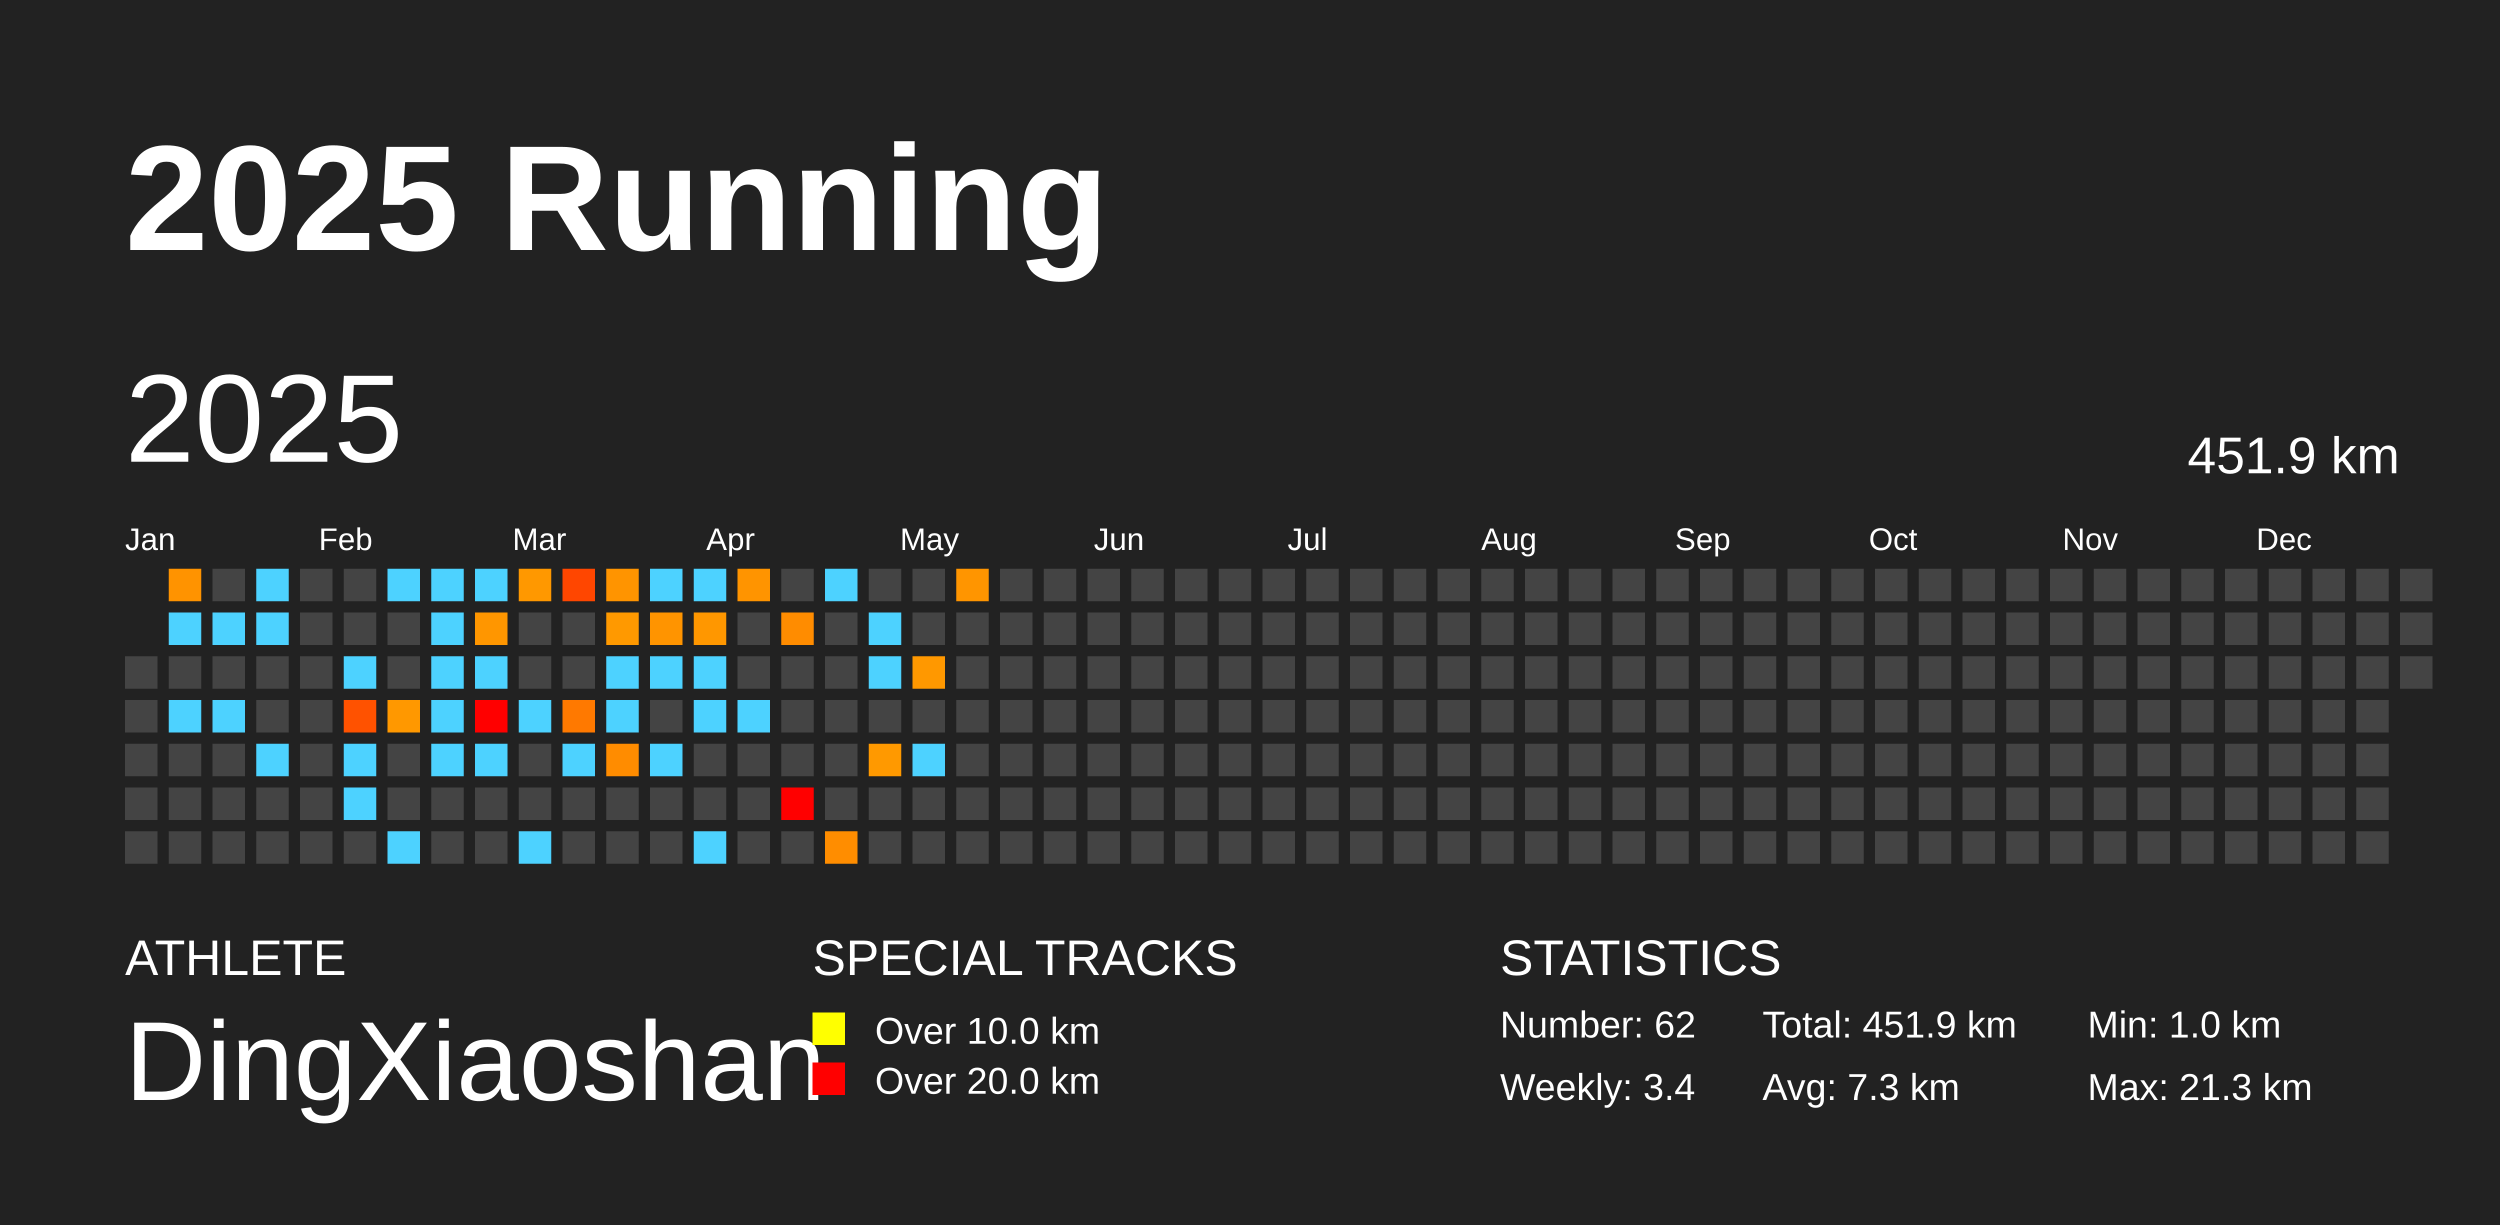
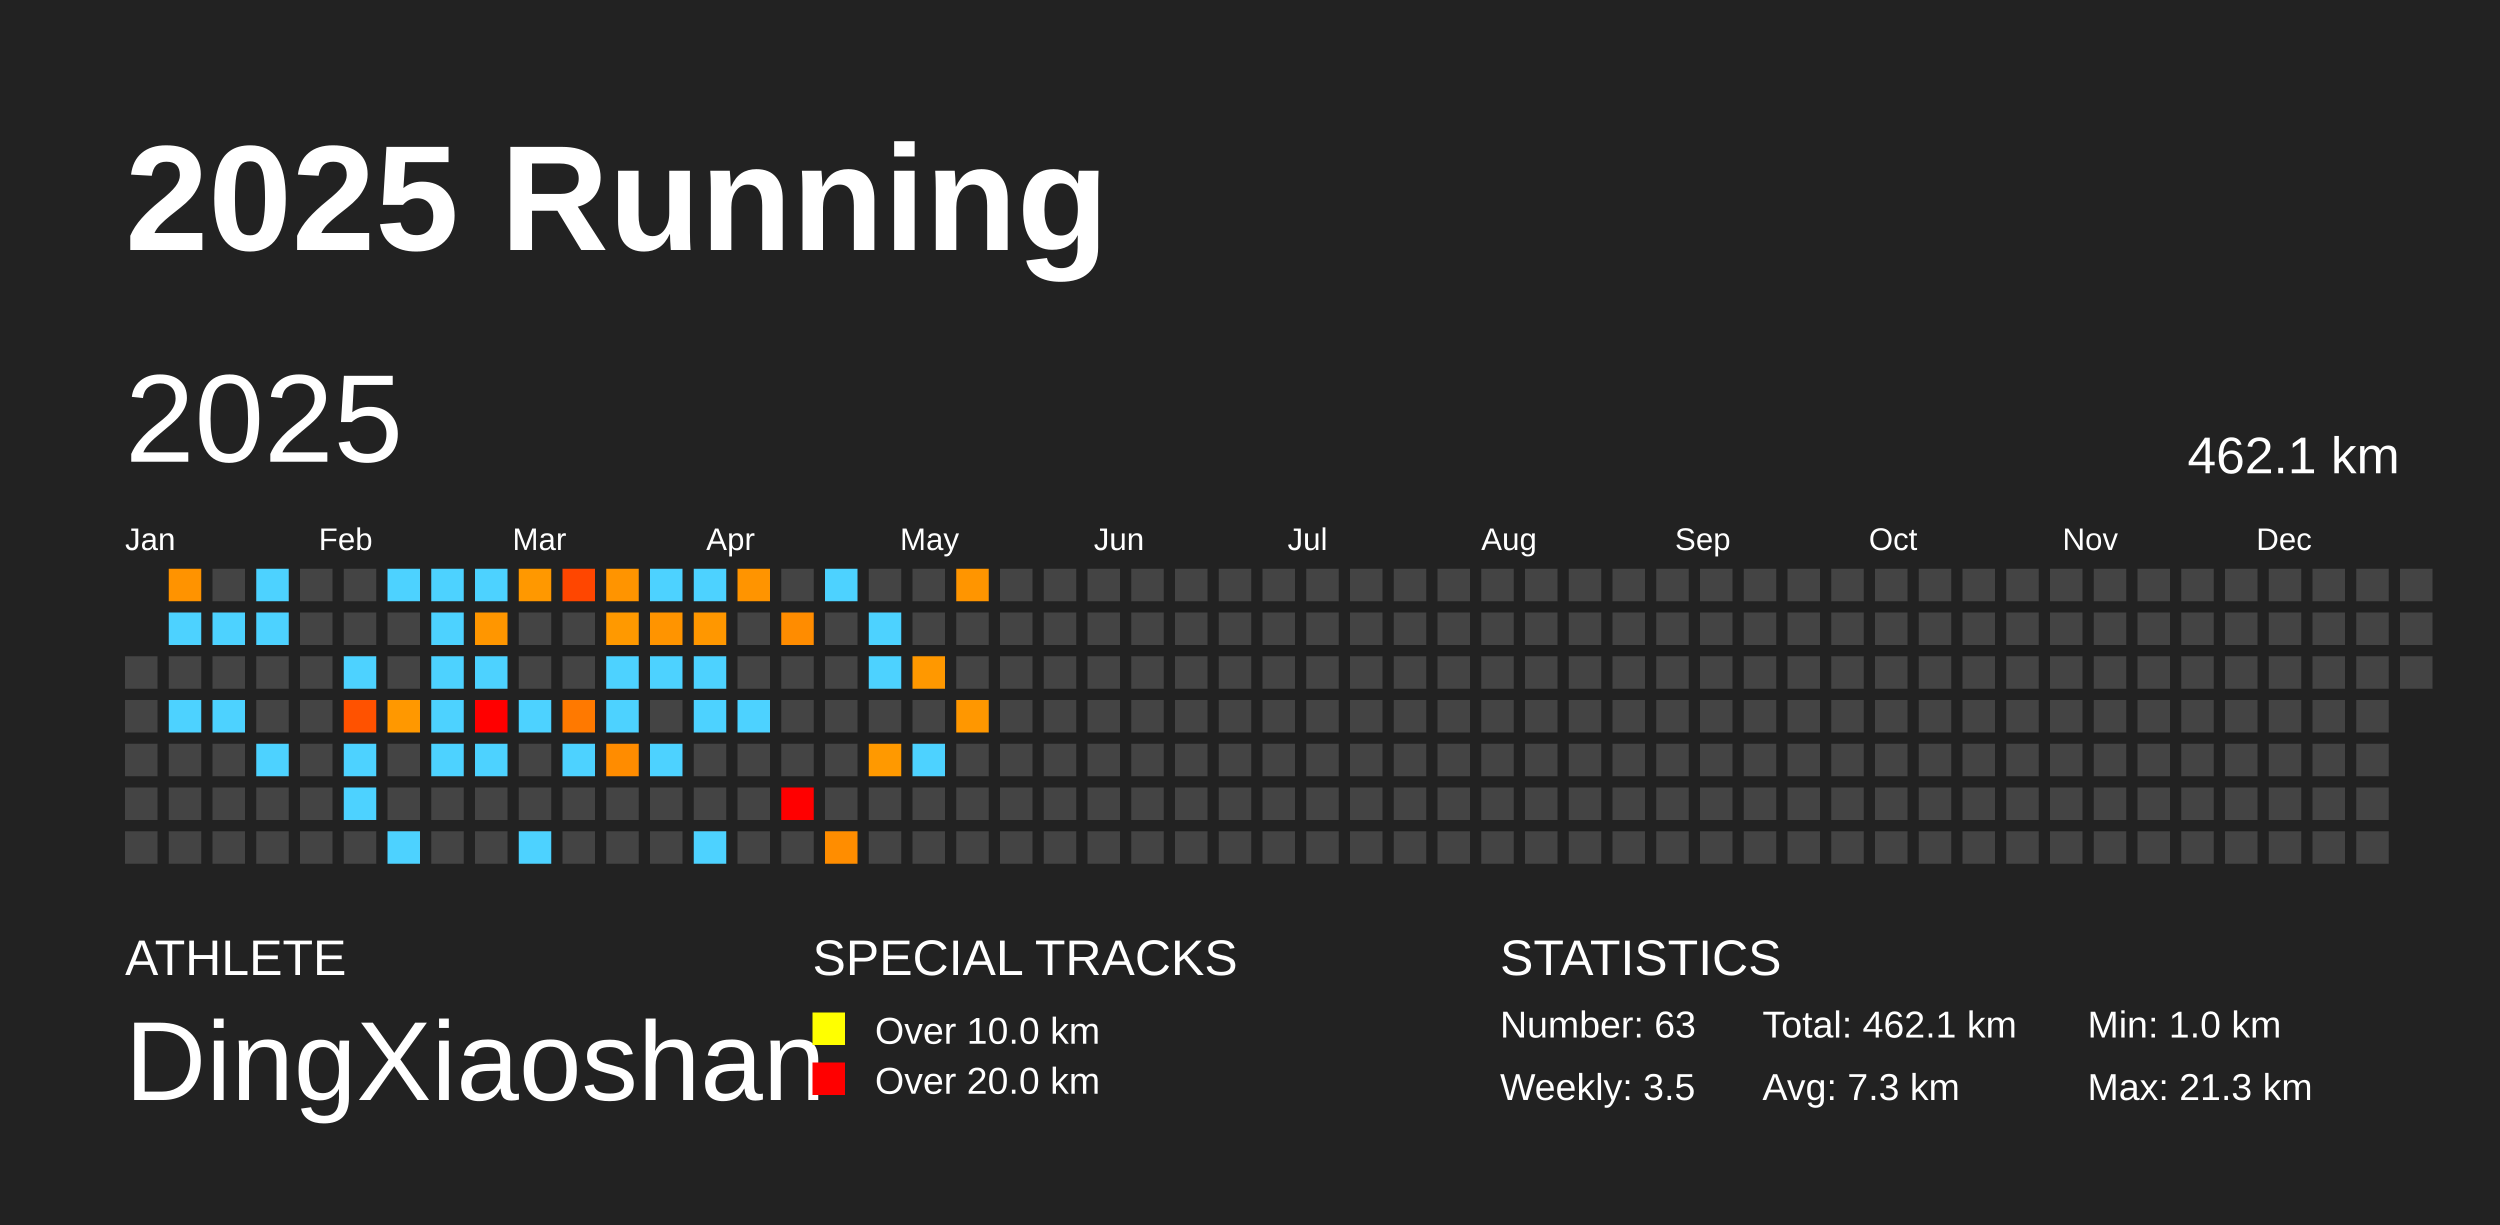
<svg xmlns="http://www.w3.org/2000/svg" baseProfile="full" height="98mm" version="1.1" viewBox="0,0,200,98" width="200mm">
  <defs />
  <rect fill="#222222" height="98" width="200" x="0" y="0" />
  <text fill="#FFFFFF" style="font-size:12px; font-family:Arial; font-weight:bold;" x="10" y="20">2025 Running</text>
  <text fill="#FFFFFF" style="font-size:4px; font-family:Arial" x="10" y="78">ATHLETE</text>
  <text fill="#FFFFFF" style="font-size:9px; font-family:Arial" x="10" y="88">DingXiaoshan</text>
  <text fill="#FFFFFF" style="font-size:4px; font-family:Arial" x="65" y="78">SPECIAL TRACKS</text>
  <rect fill="yellow" height="2.6" width="2.6" x="65" y="81" />
  <text fill="#FFFFFF" style="font-size:3px; font-family:Arial" x="70" y="83.5">Over 10.0 km</text>
  <rect fill="red" height="2.6" width="2.6" x="65" y="85" />
  <text fill="#FFFFFF" style="font-size:3px; font-family:Arial" x="70" y="87.5">Over 20.0 km</text>
  <text fill="#FFFFFF" style="font-size:4px; font-family:Arial" x="120" y="78">STATISTICS</text>
-   <text fill="#FFFFFF" style="font-size:3px; font-family:Arial" x="120" y="83">Number: 62</text>
-   <text fill="#FFFFFF" style="font-size:3px; font-family:Arial" x="120" y="88">Weekly: 3.4</text>
-   <text fill="#FFFFFF" style="font-size:3px; font-family:Arial" x="141" y="83">Total: 451.9 km</text>
+   <text fill="#FFFFFF" style="font-size:3px; font-family:Arial" x="120" y="83">Number: 63</text>
+   <text fill="#FFFFFF" style="font-size:3px; font-family:Arial" x="120" y="88">Weekly: 3.5</text>
+   <text fill="#FFFFFF" style="font-size:3px; font-family:Arial" x="141" y="83">Total: 462.1 km</text>
  <text fill="#FFFFFF" style="font-size:3px; font-family:Arial" x="141" y="88">Avg: 7.3 km</text>
  <text fill="#FFFFFF" style="font-size:3px; font-family:Arial" x="167" y="83">Min: 1.0 km</text>
  <text fill="#FFFFFF" style="font-size:3px; font-family:Arial" x="167" y="88">Max: 21.3 km</text>
  <text dominant-baseline="hanging" fill="#FFFFFF" style="font-size:10.0px; font-family:Arial;" x="10" y="30">2025</text>
-   <text dominant-baseline="hanging" fill="#FFFFFF" style="font-size:4.125px; font-family:Arial;" x="175" y="35">451.9 km</text>
+   <text dominant-baseline="hanging" fill="#FFFFFF" style="font-size:4.125px; font-family:Arial;" x="175" y="35">462.1 km</text>
  <text fill="#FFFFFF" style="font-size:2.5px; font-family:Arial" x="10.0" y="44">Jan</text>
  <text fill="#FFFFFF" style="font-size:2.5px; font-family:Arial" x="25.5" y="44">Feb</text>
  <text fill="#FFFFFF" style="font-size:2.5px; font-family:Arial" x="41.0" y="44">Mar</text>
  <text fill="#FFFFFF" style="font-size:2.5px; font-family:Arial" x="56.5" y="44">Apr</text>
  <text fill="#FFFFFF" style="font-size:2.5px; font-family:Arial" x="72.0" y="44">May</text>
  <text fill="#FFFFFF" style="font-size:2.5px; font-family:Arial" x="87.5" y="44">Jun</text>
  <text fill="#FFFFFF" style="font-size:2.5px; font-family:Arial" x="103.0" y="44">Jul</text>
  <text fill="#FFFFFF" style="font-size:2.5px; font-family:Arial" x="118.5" y="44">Aug</text>
  <text fill="#FFFFFF" style="font-size:2.5px; font-family:Arial" x="134.0" y="44">Sep</text>
  <text fill="#FFFFFF" style="font-size:2.5px; font-family:Arial" x="149.5" y="44">Oct</text>
  <text fill="#FFFFFF" style="font-size:2.5px; font-family:Arial" x="165.0" y="44">Nov</text>
  <text fill="#FFFFFF" style="font-size:2.5px; font-family:Arial" x="180.5" y="44">Dec</text>
  <rect fill="#444444" height="2.6" width="2.6" x="10.0" y="52.5" />
  <rect fill="#444444" height="2.6" width="2.6" x="10.0" y="56.0" />
  <rect fill="#444444" height="2.6" width="2.6" x="10.0" y="59.5" />
  <rect fill="#444444" height="2.6" width="2.6" x="10.0" y="63.0" />
  <rect fill="#444444" height="2.6" width="2.6" x="10.0" y="66.5" />
  <rect fill="#ff9300" height="2.6" width="2.6" x="13.5" y="45.5" />
  <rect fill="#4dd2ff" height="2.6" width="2.6" x="13.5" y="49.0" />
  <rect fill="#444444" height="2.6" width="2.6" x="13.5" y="52.5" />
  <rect fill="#4dd2ff" height="2.6" width="2.6" x="13.5" y="56.0" />
  <rect fill="#444444" height="2.6" width="2.6" x="13.5" y="59.5" />
  <rect fill="#444444" height="2.6" width="2.6" x="13.5" y="63.0" />
  <rect fill="#444444" height="2.6" width="2.6" x="13.5" y="66.5" />
  <rect fill="#444444" height="2.6" width="2.6" x="17.0" y="45.5" />
  <rect fill="#4dd2ff" height="2.6" width="2.6" x="17.0" y="49.0" />
  <rect fill="#444444" height="2.6" width="2.6" x="17.0" y="52.5" />
  <rect fill="#4dd2ff" height="2.6" width="2.6" x="17.0" y="56.0" />
  <rect fill="#444444" height="2.6" width="2.6" x="17.0" y="59.5" />
  <rect fill="#444444" height="2.6" width="2.6" x="17.0" y="63.0" />
  <rect fill="#444444" height="2.6" width="2.6" x="17.0" y="66.5" />
  <rect fill="#4dd2ff" height="2.6" width="2.6" x="20.5" y="45.5" />
  <rect fill="#4dd2ff" height="2.6" width="2.6" x="20.5" y="49.0" />
  <rect fill="#444444" height="2.6" width="2.6" x="20.5" y="52.5" />
  <rect fill="#444444" height="2.6" width="2.6" x="20.5" y="56.0" />
  <rect fill="#4dd2ff" height="2.6" width="2.6" x="20.5" y="59.5" />
  <rect fill="#444444" height="2.6" width="2.6" x="20.5" y="63.0" />
  <rect fill="#444444" height="2.6" width="2.6" x="20.5" y="66.5" />
  <rect fill="#444444" height="2.6" width="2.6" x="24.0" y="45.5" />
  <rect fill="#444444" height="2.6" width="2.6" x="24.0" y="49.0" />
  <rect fill="#444444" height="2.6" width="2.6" x="24.0" y="52.5" />
  <rect fill="#444444" height="2.6" width="2.6" x="24.0" y="56.0" />
  <rect fill="#444444" height="2.6" width="2.6" x="24.0" y="59.5" />
  <rect fill="#444444" height="2.6" width="2.6" x="24.0" y="63.0" />
  <rect fill="#444444" height="2.6" width="2.6" x="24.0" y="66.5" />
  <rect fill="#444444" height="2.6" width="2.6" x="27.5" y="45.5" />
  <rect fill="#444444" height="2.6" width="2.6" x="27.5" y="49.0" />
  <rect fill="#4dd2ff" height="2.6" width="2.6" x="27.5" y="52.5" />
  <rect fill="#ff5200" height="2.6" width="2.6" x="27.5" y="56.0" />
  <rect fill="#4dd2ff" height="2.6" width="2.6" x="27.5" y="59.5" />
  <rect fill="#4dd2ff" height="2.6" width="2.6" x="27.5" y="63.0" />
  <rect fill="#444444" height="2.6" width="2.6" x="27.5" y="66.5" />
  <rect fill="#4dd2ff" height="2.6" width="2.6" x="31.0" y="45.5" />
  <rect fill="#444444" height="2.6" width="2.6" x="31.0" y="49.0" />
  <rect fill="#444444" height="2.6" width="2.6" x="31.0" y="52.5" />
  <rect fill="#ff9800" height="2.6" width="2.6" x="31.0" y="56.0" />
  <rect fill="#444444" height="2.6" width="2.6" x="31.0" y="59.5" />
  <rect fill="#444444" height="2.6" width="2.6" x="31.0" y="63.0" />
  <rect fill="#4dd2ff" height="2.6" width="2.6" x="31.0" y="66.5" />
  <rect fill="#4dd2ff" height="2.6" width="2.6" x="34.5" y="45.5" />
  <rect fill="#4dd2ff" height="2.6" width="2.6" x="34.5" y="49.0" />
  <rect fill="#4dd2ff" height="2.6" width="2.6" x="34.5" y="52.5" />
  <rect fill="#4dd2ff" height="2.6" width="2.6" x="34.5" y="56.0" />
  <rect fill="#4dd2ff" height="2.6" width="2.6" x="34.5" y="59.5" />
  <rect fill="#444444" height="2.6" width="2.6" x="34.5" y="63.0" />
  <rect fill="#444444" height="2.6" width="2.6" x="34.5" y="66.5" />
  <rect fill="#4dd2ff" height="2.6" width="2.6" x="38.0" y="45.5" />
  <rect fill="#ff9600" height="2.6" width="2.6" x="38.0" y="49.0" />
  <rect fill="#4dd2ff" height="2.6" width="2.6" x="38.0" y="52.5" />
  <rect fill="red" height="2.6" width="2.6" x="38.0" y="56.0" />
  <rect fill="#4dd2ff" height="2.6" width="2.6" x="38.0" y="59.5" />
  <rect fill="#444444" height="2.6" width="2.6" x="38.0" y="63.0" />
  <rect fill="#444444" height="2.6" width="2.6" x="38.0" y="66.5" />
  <rect fill="#ff9800" height="2.6" width="2.6" x="41.5" y="45.5" />
  <rect fill="#444444" height="2.6" width="2.6" x="41.5" y="49.0" />
  <rect fill="#444444" height="2.6" width="2.6" x="41.5" y="52.5" />
  <rect fill="#4dd2ff" height="2.6" width="2.6" x="41.5" y="56.0" />
  <rect fill="#444444" height="2.6" width="2.6" x="41.5" y="59.5" />
  <rect fill="#444444" height="2.6" width="2.6" x="41.5" y="63.0" />
  <rect fill="#4dd2ff" height="2.6" width="2.6" x="41.5" y="66.5" />
  <rect fill="#ff4600" height="2.6" width="2.6" x="45.0" y="45.5" />
  <rect fill="#444444" height="2.6" width="2.6" x="45.0" y="49.0" />
  <rect fill="#444444" height="2.6" width="2.6" x="45.0" y="52.5" />
  <rect fill="#ff7900" height="2.6" width="2.6" x="45.0" y="56.0" />
  <rect fill="#4dd2ff" height="2.6" width="2.6" x="45.0" y="59.5" />
  <rect fill="#444444" height="2.6" width="2.6" x="45.0" y="63.0" />
  <rect fill="#444444" height="2.6" width="2.6" x="45.0" y="66.5" />
  <rect fill="#ff9400" height="2.6" width="2.6" x="48.5" y="45.5" />
  <rect fill="#ff9900" height="2.6" width="2.6" x="48.5" y="49.0" />
  <rect fill="#4dd2ff" height="2.6" width="2.6" x="48.5" y="52.5" />
  <rect fill="#4dd2ff" height="2.6" width="2.6" x="48.5" y="56.0" />
  <rect fill="#ff8c00" height="2.6" width="2.6" x="48.5" y="59.5" />
  <rect fill="#444444" height="2.6" width="2.6" x="48.5" y="63.0" />
  <rect fill="#444444" height="2.6" width="2.6" x="48.5" y="66.5" />
  <rect fill="#4dd2ff" height="2.6" width="2.6" x="52.0" y="45.5" />
  <rect fill="#ff9400" height="2.6" width="2.6" x="52.0" y="49.0" />
  <rect fill="#4dd2ff" height="2.6" width="2.6" x="52.0" y="52.5" />
  <rect fill="#444444" height="2.6" width="2.6" x="52.0" y="56.0" />
  <rect fill="#4dd2ff" height="2.6" width="2.6" x="52.0" y="59.5" />
  <rect fill="#444444" height="2.6" width="2.6" x="52.0" y="63.0" />
  <rect fill="#444444" height="2.6" width="2.6" x="52.0" y="66.5" />
  <rect fill="#4dd2ff" height="2.6" width="2.6" x="55.5" y="45.5" />
  <rect fill="#ff9700" height="2.6" width="2.6" x="55.5" y="49.0" />
  <rect fill="#4dd2ff" height="2.6" width="2.6" x="55.5" y="52.5" />
  <rect fill="#4dd2ff" height="2.6" width="2.6" x="55.5" y="56.0" />
  <rect fill="#444444" height="2.6" width="2.6" x="55.5" y="59.5" />
  <rect fill="#444444" height="2.6" width="2.6" x="55.5" y="63.0" />
  <rect fill="#4dd2ff" height="2.6" width="2.6" x="55.5" y="66.5" />
  <rect fill="#ff9400" height="2.6" width="2.6" x="59.0" y="45.5" />
  <rect fill="#444444" height="2.6" width="2.6" x="59.0" y="49.0" />
  <rect fill="#444444" height="2.6" width="2.6" x="59.0" y="52.5" />
  <rect fill="#4dd2ff" height="2.6" width="2.6" x="59.0" y="56.0" />
  <rect fill="#444444" height="2.6" width="2.6" x="59.0" y="59.5" />
  <rect fill="#444444" height="2.6" width="2.6" x="59.0" y="63.0" />
  <rect fill="#444444" height="2.6" width="2.6" x="59.0" y="66.5" />
  <rect fill="#444444" height="2.6" width="2.6" x="62.5" y="45.5" />
  <rect fill="#ff8c00" height="2.6" width="2.6" x="62.5" y="49.0" />
  <rect fill="#444444" height="2.6" width="2.6" x="62.5" y="52.5" />
  <rect fill="#444444" height="2.6" width="2.6" x="62.5" y="56.0" />
  <rect fill="#444444" height="2.6" width="2.6" x="62.5" y="59.5" />
  <rect fill="red" height="2.6" width="2.6" x="62.5" y="63.0" />
  <rect fill="#444444" height="2.6" width="2.6" x="62.5" y="66.5" />
  <rect fill="#4dd2ff" height="2.6" width="2.6" x="66.0" y="45.5" />
  <rect fill="#444444" height="2.6" width="2.6" x="66.0" y="49.0" />
  <rect fill="#444444" height="2.6" width="2.6" x="66.0" y="52.5" />
  <rect fill="#444444" height="2.6" width="2.6" x="66.0" y="56.0" />
  <rect fill="#444444" height="2.6" width="2.6" x="66.0" y="59.5" />
  <rect fill="#444444" height="2.6" width="2.6" x="66.0" y="63.0" />
  <rect fill="#ff8d00" height="2.6" width="2.6" x="66.0" y="66.5" />
  <rect fill="#444444" height="2.6" width="2.6" x="69.5" y="45.5" />
  <rect fill="#4dd2ff" height="2.6" width="2.6" x="69.5" y="49.0" />
  <rect fill="#4dd2ff" height="2.6" width="2.6" x="69.5" y="52.5" />
  <rect fill="#444444" height="2.6" width="2.6" x="69.5" y="56.0" />
  <rect fill="#ff9900" height="2.6" width="2.6" x="69.5" y="59.5" />
  <rect fill="#444444" height="2.6" width="2.6" x="69.5" y="63.0" />
  <rect fill="#444444" height="2.6" width="2.6" x="69.5" y="66.5" />
  <rect fill="#444444" height="2.6" width="2.6" x="73.0" y="45.5" />
  <rect fill="#444444" height="2.6" width="2.6" x="73.0" y="49.0" />
  <rect fill="#ff9800" height="2.6" width="2.6" x="73.0" y="52.5" />
  <rect fill="#444444" height="2.6" width="2.6" x="73.0" y="56.0" />
  <rect fill="#4dd2ff" height="2.6" width="2.6" x="73.0" y="59.5" />
  <rect fill="#444444" height="2.6" width="2.6" x="73.0" y="63.0" />
  <rect fill="#444444" height="2.6" width="2.6" x="73.0" y="66.5" />
  <rect fill="#ff9500" height="2.6" width="2.6" x="76.5" y="45.5" />
  <rect fill="#444444" height="2.6" width="2.6" x="76.5" y="49.0" />
  <rect fill="#444444" height="2.6" width="2.6" x="76.5" y="52.5" />
-   <rect fill="#444444" height="2.6" width="2.6" x="76.5" y="56.0" />
+   <rect fill="#ff9700" height="2.6" width="2.6" x="76.5" y="56.0" />
  <rect fill="#444444" height="2.6" width="2.6" x="76.5" y="59.5" />
  <rect fill="#444444" height="2.6" width="2.6" x="76.5" y="63.0" />
  <rect fill="#444444" height="2.6" width="2.6" x="76.5" y="66.5" />
  <rect fill="#444444" height="2.6" width="2.6" x="80.0" y="45.5" />
  <rect fill="#444444" height="2.6" width="2.6" x="80.0" y="49.0" />
  <rect fill="#444444" height="2.6" width="2.6" x="80.0" y="52.5" />
  <rect fill="#444444" height="2.6" width="2.6" x="80.0" y="56.0" />
  <rect fill="#444444" height="2.6" width="2.6" x="80.0" y="59.5" />
  <rect fill="#444444" height="2.6" width="2.6" x="80.0" y="63.0" />
  <rect fill="#444444" height="2.6" width="2.6" x="80.0" y="66.5" />
  <rect fill="#444444" height="2.6" width="2.6" x="83.5" y="45.5" />
  <rect fill="#444444" height="2.6" width="2.6" x="83.5" y="49.0" />
  <rect fill="#444444" height="2.6" width="2.6" x="83.5" y="52.5" />
  <rect fill="#444444" height="2.6" width="2.6" x="83.5" y="56.0" />
  <rect fill="#444444" height="2.6" width="2.6" x="83.5" y="59.5" />
  <rect fill="#444444" height="2.6" width="2.6" x="83.5" y="63.0" />
  <rect fill="#444444" height="2.6" width="2.6" x="83.5" y="66.5" />
  <rect fill="#444444" height="2.6" width="2.6" x="87.0" y="45.5" />
  <rect fill="#444444" height="2.6" width="2.6" x="87.0" y="49.0" />
  <rect fill="#444444" height="2.6" width="2.6" x="87.0" y="52.5" />
  <rect fill="#444444" height="2.6" width="2.6" x="87.0" y="56.0" />
  <rect fill="#444444" height="2.6" width="2.6" x="87.0" y="59.5" />
  <rect fill="#444444" height="2.6" width="2.6" x="87.0" y="63.0" />
  <rect fill="#444444" height="2.6" width="2.6" x="87.0" y="66.5" />
  <rect fill="#444444" height="2.6" width="2.6" x="90.5" y="45.5" />
  <rect fill="#444444" height="2.6" width="2.6" x="90.5" y="49.0" />
  <rect fill="#444444" height="2.6" width="2.6" x="90.5" y="52.5" />
  <rect fill="#444444" height="2.6" width="2.6" x="90.5" y="56.0" />
  <rect fill="#444444" height="2.6" width="2.6" x="90.5" y="59.5" />
  <rect fill="#444444" height="2.6" width="2.6" x="90.5" y="63.0" />
  <rect fill="#444444" height="2.6" width="2.6" x="90.5" y="66.5" />
  <rect fill="#444444" height="2.6" width="2.6" x="94.0" y="45.5" />
  <rect fill="#444444" height="2.6" width="2.6" x="94.0" y="49.0" />
  <rect fill="#444444" height="2.6" width="2.6" x="94.0" y="52.5" />
  <rect fill="#444444" height="2.6" width="2.6" x="94.0" y="56.0" />
  <rect fill="#444444" height="2.6" width="2.6" x="94.0" y="59.5" />
  <rect fill="#444444" height="2.6" width="2.6" x="94.0" y="63.0" />
  <rect fill="#444444" height="2.6" width="2.6" x="94.0" y="66.5" />
  <rect fill="#444444" height="2.6" width="2.6" x="97.5" y="45.5" />
  <rect fill="#444444" height="2.6" width="2.6" x="97.5" y="49.0" />
  <rect fill="#444444" height="2.6" width="2.6" x="97.5" y="52.5" />
  <rect fill="#444444" height="2.6" width="2.6" x="97.5" y="56.0" />
  <rect fill="#444444" height="2.6" width="2.6" x="97.5" y="59.5" />
  <rect fill="#444444" height="2.6" width="2.6" x="97.5" y="63.0" />
  <rect fill="#444444" height="2.6" width="2.6" x="97.5" y="66.5" />
  <rect fill="#444444" height="2.6" width="2.6" x="101.0" y="45.5" />
  <rect fill="#444444" height="2.6" width="2.6" x="101.0" y="49.0" />
  <rect fill="#444444" height="2.6" width="2.6" x="101.0" y="52.5" />
  <rect fill="#444444" height="2.6" width="2.6" x="101.0" y="56.0" />
  <rect fill="#444444" height="2.6" width="2.6" x="101.0" y="59.5" />
  <rect fill="#444444" height="2.6" width="2.6" x="101.0" y="63.0" />
  <rect fill="#444444" height="2.6" width="2.6" x="101.0" y="66.5" />
  <rect fill="#444444" height="2.6" width="2.6" x="104.5" y="45.5" />
  <rect fill="#444444" height="2.6" width="2.6" x="104.5" y="49.0" />
  <rect fill="#444444" height="2.6" width="2.6" x="104.5" y="52.5" />
  <rect fill="#444444" height="2.6" width="2.6" x="104.5" y="56.0" />
  <rect fill="#444444" height="2.6" width="2.6" x="104.5" y="59.5" />
  <rect fill="#444444" height="2.6" width="2.6" x="104.5" y="63.0" />
  <rect fill="#444444" height="2.6" width="2.6" x="104.5" y="66.5" />
  <rect fill="#444444" height="2.6" width="2.6" x="108.0" y="45.5" />
  <rect fill="#444444" height="2.6" width="2.6" x="108.0" y="49.0" />
  <rect fill="#444444" height="2.6" width="2.6" x="108.0" y="52.5" />
  <rect fill="#444444" height="2.6" width="2.6" x="108.0" y="56.0" />
  <rect fill="#444444" height="2.6" width="2.6" x="108.0" y="59.5" />
  <rect fill="#444444" height="2.6" width="2.6" x="108.0" y="63.0" />
  <rect fill="#444444" height="2.6" width="2.6" x="108.0" y="66.5" />
  <rect fill="#444444" height="2.6" width="2.6" x="111.5" y="45.5" />
  <rect fill="#444444" height="2.6" width="2.6" x="111.5" y="49.0" />
  <rect fill="#444444" height="2.6" width="2.6" x="111.5" y="52.5" />
  <rect fill="#444444" height="2.6" width="2.6" x="111.5" y="56.0" />
  <rect fill="#444444" height="2.6" width="2.6" x="111.5" y="59.5" />
  <rect fill="#444444" height="2.6" width="2.6" x="111.5" y="63.0" />
  <rect fill="#444444" height="2.6" width="2.6" x="111.5" y="66.5" />
  <rect fill="#444444" height="2.6" width="2.6" x="115.0" y="45.5" />
  <rect fill="#444444" height="2.6" width="2.6" x="115.0" y="49.0" />
  <rect fill="#444444" height="2.6" width="2.6" x="115.0" y="52.5" />
  <rect fill="#444444" height="2.6" width="2.6" x="115.0" y="56.0" />
  <rect fill="#444444" height="2.6" width="2.6" x="115.0" y="59.5" />
  <rect fill="#444444" height="2.6" width="2.6" x="115.0" y="63.0" />
  <rect fill="#444444" height="2.6" width="2.6" x="115.0" y="66.5" />
  <rect fill="#444444" height="2.6" width="2.6" x="118.5" y="45.5" />
  <rect fill="#444444" height="2.6" width="2.6" x="118.5" y="49.0" />
  <rect fill="#444444" height="2.6" width="2.6" x="118.5" y="52.5" />
  <rect fill="#444444" height="2.6" width="2.6" x="118.5" y="56.0" />
  <rect fill="#444444" height="2.6" width="2.6" x="118.5" y="59.5" />
  <rect fill="#444444" height="2.6" width="2.6" x="118.5" y="63.0" />
  <rect fill="#444444" height="2.6" width="2.6" x="118.5" y="66.5" />
  <rect fill="#444444" height="2.6" width="2.6" x="122.0" y="45.5" />
  <rect fill="#444444" height="2.6" width="2.6" x="122.0" y="49.0" />
  <rect fill="#444444" height="2.6" width="2.6" x="122.0" y="52.5" />
  <rect fill="#444444" height="2.6" width="2.6" x="122.0" y="56.0" />
  <rect fill="#444444" height="2.6" width="2.6" x="122.0" y="59.5" />
  <rect fill="#444444" height="2.6" width="2.6" x="122.0" y="63.0" />
  <rect fill="#444444" height="2.6" width="2.6" x="122.0" y="66.5" />
  <rect fill="#444444" height="2.6" width="2.6" x="125.5" y="45.5" />
  <rect fill="#444444" height="2.6" width="2.6" x="125.5" y="49.0" />
  <rect fill="#444444" height="2.6" width="2.6" x="125.5" y="52.5" />
  <rect fill="#444444" height="2.6" width="2.6" x="125.5" y="56.0" />
  <rect fill="#444444" height="2.6" width="2.6" x="125.5" y="59.5" />
  <rect fill="#444444" height="2.6" width="2.6" x="125.5" y="63.0" />
  <rect fill="#444444" height="2.6" width="2.6" x="125.5" y="66.5" />
  <rect fill="#444444" height="2.6" width="2.6" x="129.0" y="45.5" />
  <rect fill="#444444" height="2.6" width="2.6" x="129.0" y="49.0" />
  <rect fill="#444444" height="2.6" width="2.6" x="129.0" y="52.5" />
  <rect fill="#444444" height="2.6" width="2.6" x="129.0" y="56.0" />
  <rect fill="#444444" height="2.6" width="2.6" x="129.0" y="59.5" />
  <rect fill="#444444" height="2.6" width="2.6" x="129.0" y="63.0" />
  <rect fill="#444444" height="2.6" width="2.6" x="129.0" y="66.5" />
  <rect fill="#444444" height="2.6" width="2.6" x="132.5" y="45.5" />
  <rect fill="#444444" height="2.6" width="2.6" x="132.5" y="49.0" />
  <rect fill="#444444" height="2.6" width="2.6" x="132.5" y="52.5" />
  <rect fill="#444444" height="2.6" width="2.6" x="132.5" y="56.0" />
  <rect fill="#444444" height="2.6" width="2.6" x="132.5" y="59.5" />
  <rect fill="#444444" height="2.6" width="2.6" x="132.5" y="63.0" />
  <rect fill="#444444" height="2.6" width="2.6" x="132.5" y="66.5" />
  <rect fill="#444444" height="2.6" width="2.6" x="136.0" y="45.5" />
  <rect fill="#444444" height="2.6" width="2.6" x="136.0" y="49.0" />
  <rect fill="#444444" height="2.6" width="2.6" x="136.0" y="52.5" />
  <rect fill="#444444" height="2.6" width="2.6" x="136.0" y="56.0" />
  <rect fill="#444444" height="2.6" width="2.6" x="136.0" y="59.5" />
  <rect fill="#444444" height="2.6" width="2.6" x="136.0" y="63.0" />
  <rect fill="#444444" height="2.6" width="2.6" x="136.0" y="66.5" />
  <rect fill="#444444" height="2.6" width="2.6" x="139.5" y="45.5" />
  <rect fill="#444444" height="2.6" width="2.6" x="139.5" y="49.0" />
  <rect fill="#444444" height="2.6" width="2.6" x="139.5" y="52.5" />
  <rect fill="#444444" height="2.6" width="2.6" x="139.5" y="56.0" />
  <rect fill="#444444" height="2.6" width="2.6" x="139.5" y="59.5" />
  <rect fill="#444444" height="2.6" width="2.6" x="139.5" y="63.0" />
  <rect fill="#444444" height="2.6" width="2.6" x="139.5" y="66.5" />
  <rect fill="#444444" height="2.6" width="2.6" x="143.0" y="45.5" />
  <rect fill="#444444" height="2.6" width="2.6" x="143.0" y="49.0" />
  <rect fill="#444444" height="2.6" width="2.6" x="143.0" y="52.5" />
  <rect fill="#444444" height="2.6" width="2.6" x="143.0" y="56.0" />
  <rect fill="#444444" height="2.6" width="2.6" x="143.0" y="59.5" />
  <rect fill="#444444" height="2.6" width="2.6" x="143.0" y="63.0" />
  <rect fill="#444444" height="2.6" width="2.6" x="143.0" y="66.5" />
  <rect fill="#444444" height="2.6" width="2.6" x="146.5" y="45.5" />
  <rect fill="#444444" height="2.6" width="2.6" x="146.5" y="49.0" />
  <rect fill="#444444" height="2.6" width="2.6" x="146.5" y="52.5" />
  <rect fill="#444444" height="2.6" width="2.6" x="146.5" y="56.0" />
  <rect fill="#444444" height="2.6" width="2.6" x="146.5" y="59.5" />
  <rect fill="#444444" height="2.6" width="2.6" x="146.5" y="63.0" />
  <rect fill="#444444" height="2.6" width="2.6" x="146.5" y="66.5" />
  <rect fill="#444444" height="2.6" width="2.6" x="150.0" y="45.5" />
  <rect fill="#444444" height="2.6" width="2.6" x="150.0" y="49.0" />
  <rect fill="#444444" height="2.6" width="2.6" x="150.0" y="52.5" />
  <rect fill="#444444" height="2.6" width="2.6" x="150.0" y="56.0" />
  <rect fill="#444444" height="2.6" width="2.6" x="150.0" y="59.5" />
  <rect fill="#444444" height="2.6" width="2.6" x="150.0" y="63.0" />
  <rect fill="#444444" height="2.6" width="2.6" x="150.0" y="66.5" />
  <rect fill="#444444" height="2.6" width="2.6" x="153.5" y="45.5" />
  <rect fill="#444444" height="2.6" width="2.6" x="153.5" y="49.0" />
  <rect fill="#444444" height="2.6" width="2.6" x="153.5" y="52.5" />
  <rect fill="#444444" height="2.6" width="2.6" x="153.5" y="56.0" />
  <rect fill="#444444" height="2.6" width="2.6" x="153.5" y="59.5" />
  <rect fill="#444444" height="2.6" width="2.6" x="153.5" y="63.0" />
  <rect fill="#444444" height="2.6" width="2.6" x="153.5" y="66.5" />
  <rect fill="#444444" height="2.6" width="2.6" x="157.0" y="45.5" />
  <rect fill="#444444" height="2.6" width="2.6" x="157.0" y="49.0" />
  <rect fill="#444444" height="2.6" width="2.6" x="157.0" y="52.5" />
  <rect fill="#444444" height="2.6" width="2.6" x="157.0" y="56.0" />
  <rect fill="#444444" height="2.6" width="2.6" x="157.0" y="59.5" />
  <rect fill="#444444" height="2.6" width="2.6" x="157.0" y="63.0" />
  <rect fill="#444444" height="2.6" width="2.6" x="157.0" y="66.5" />
  <rect fill="#444444" height="2.6" width="2.6" x="160.5" y="45.5" />
  <rect fill="#444444" height="2.6" width="2.6" x="160.5" y="49.0" />
  <rect fill="#444444" height="2.6" width="2.6" x="160.5" y="52.5" />
  <rect fill="#444444" height="2.6" width="2.6" x="160.5" y="56.0" />
  <rect fill="#444444" height="2.6" width="2.6" x="160.5" y="59.5" />
  <rect fill="#444444" height="2.6" width="2.6" x="160.5" y="63.0" />
  <rect fill="#444444" height="2.6" width="2.6" x="160.5" y="66.5" />
  <rect fill="#444444" height="2.6" width="2.6" x="164.0" y="45.5" />
  <rect fill="#444444" height="2.6" width="2.6" x="164.0" y="49.0" />
  <rect fill="#444444" height="2.6" width="2.6" x="164.0" y="52.5" />
  <rect fill="#444444" height="2.6" width="2.6" x="164.0" y="56.0" />
  <rect fill="#444444" height="2.6" width="2.6" x="164.0" y="59.5" />
  <rect fill="#444444" height="2.6" width="2.6" x="164.0" y="63.0" />
  <rect fill="#444444" height="2.6" width="2.6" x="164.0" y="66.5" />
  <rect fill="#444444" height="2.6" width="2.6" x="167.5" y="45.5" />
  <rect fill="#444444" height="2.6" width="2.6" x="167.5" y="49.0" />
  <rect fill="#444444" height="2.6" width="2.6" x="167.5" y="52.5" />
  <rect fill="#444444" height="2.6" width="2.6" x="167.5" y="56.0" />
  <rect fill="#444444" height="2.6" width="2.6" x="167.5" y="59.5" />
  <rect fill="#444444" height="2.6" width="2.6" x="167.5" y="63.0" />
  <rect fill="#444444" height="2.6" width="2.6" x="167.5" y="66.5" />
  <rect fill="#444444" height="2.6" width="2.6" x="171.0" y="45.5" />
  <rect fill="#444444" height="2.6" width="2.6" x="171.0" y="49.0" />
  <rect fill="#444444" height="2.6" width="2.6" x="171.0" y="52.5" />
  <rect fill="#444444" height="2.6" width="2.6" x="171.0" y="56.0" />
  <rect fill="#444444" height="2.6" width="2.6" x="171.0" y="59.5" />
  <rect fill="#444444" height="2.6" width="2.6" x="171.0" y="63.0" />
  <rect fill="#444444" height="2.6" width="2.6" x="171.0" y="66.5" />
  <rect fill="#444444" height="2.6" width="2.6" x="174.5" y="45.5" />
  <rect fill="#444444" height="2.6" width="2.6" x="174.5" y="49.0" />
  <rect fill="#444444" height="2.6" width="2.6" x="174.5" y="52.5" />
  <rect fill="#444444" height="2.6" width="2.6" x="174.5" y="56.0" />
  <rect fill="#444444" height="2.6" width="2.6" x="174.5" y="59.5" />
  <rect fill="#444444" height="2.6" width="2.6" x="174.5" y="63.0" />
  <rect fill="#444444" height="2.6" width="2.6" x="174.5" y="66.5" />
  <rect fill="#444444" height="2.6" width="2.6" x="178.0" y="45.5" />
  <rect fill="#444444" height="2.6" width="2.6" x="178.0" y="49.0" />
  <rect fill="#444444" height="2.6" width="2.6" x="178.0" y="52.5" />
  <rect fill="#444444" height="2.6" width="2.6" x="178.0" y="56.0" />
  <rect fill="#444444" height="2.6" width="2.6" x="178.0" y="59.5" />
  <rect fill="#444444" height="2.6" width="2.6" x="178.0" y="63.0" />
  <rect fill="#444444" height="2.6" width="2.6" x="178.0" y="66.5" />
  <rect fill="#444444" height="2.6" width="2.6" x="181.5" y="45.5" />
  <rect fill="#444444" height="2.6" width="2.6" x="181.5" y="49.0" />
  <rect fill="#444444" height="2.6" width="2.6" x="181.5" y="52.5" />
  <rect fill="#444444" height="2.6" width="2.6" x="181.5" y="56.0" />
  <rect fill="#444444" height="2.6" width="2.6" x="181.5" y="59.5" />
  <rect fill="#444444" height="2.6" width="2.6" x="181.5" y="63.0" />
  <rect fill="#444444" height="2.6" width="2.6" x="181.5" y="66.5" />
  <rect fill="#444444" height="2.6" width="2.6" x="185.0" y="45.5" />
  <rect fill="#444444" height="2.6" width="2.6" x="185.0" y="49.0" />
  <rect fill="#444444" height="2.6" width="2.6" x="185.0" y="52.5" />
  <rect fill="#444444" height="2.6" width="2.6" x="185.0" y="56.0" />
  <rect fill="#444444" height="2.6" width="2.6" x="185.0" y="59.5" />
  <rect fill="#444444" height="2.6" width="2.6" x="185.0" y="63.0" />
  <rect fill="#444444" height="2.6" width="2.6" x="185.0" y="66.5" />
  <rect fill="#444444" height="2.6" width="2.6" x="188.5" y="45.5" />
  <rect fill="#444444" height="2.6" width="2.6" x="188.5" y="49.0" />
  <rect fill="#444444" height="2.6" width="2.6" x="188.5" y="52.5" />
  <rect fill="#444444" height="2.6" width="2.6" x="188.5" y="56.0" />
  <rect fill="#444444" height="2.6" width="2.6" x="188.5" y="59.5" />
  <rect fill="#444444" height="2.6" width="2.6" x="188.5" y="63.0" />
  <rect fill="#444444" height="2.6" width="2.6" x="188.5" y="66.5" />
  <rect fill="#444444" height="2.6" width="2.6" x="192.0" y="45.5" />
  <rect fill="#444444" height="2.6" width="2.6" x="192.0" y="49.0" />
  <rect fill="#444444" height="2.6" width="2.6" x="192.0" y="52.5" />
</svg>
